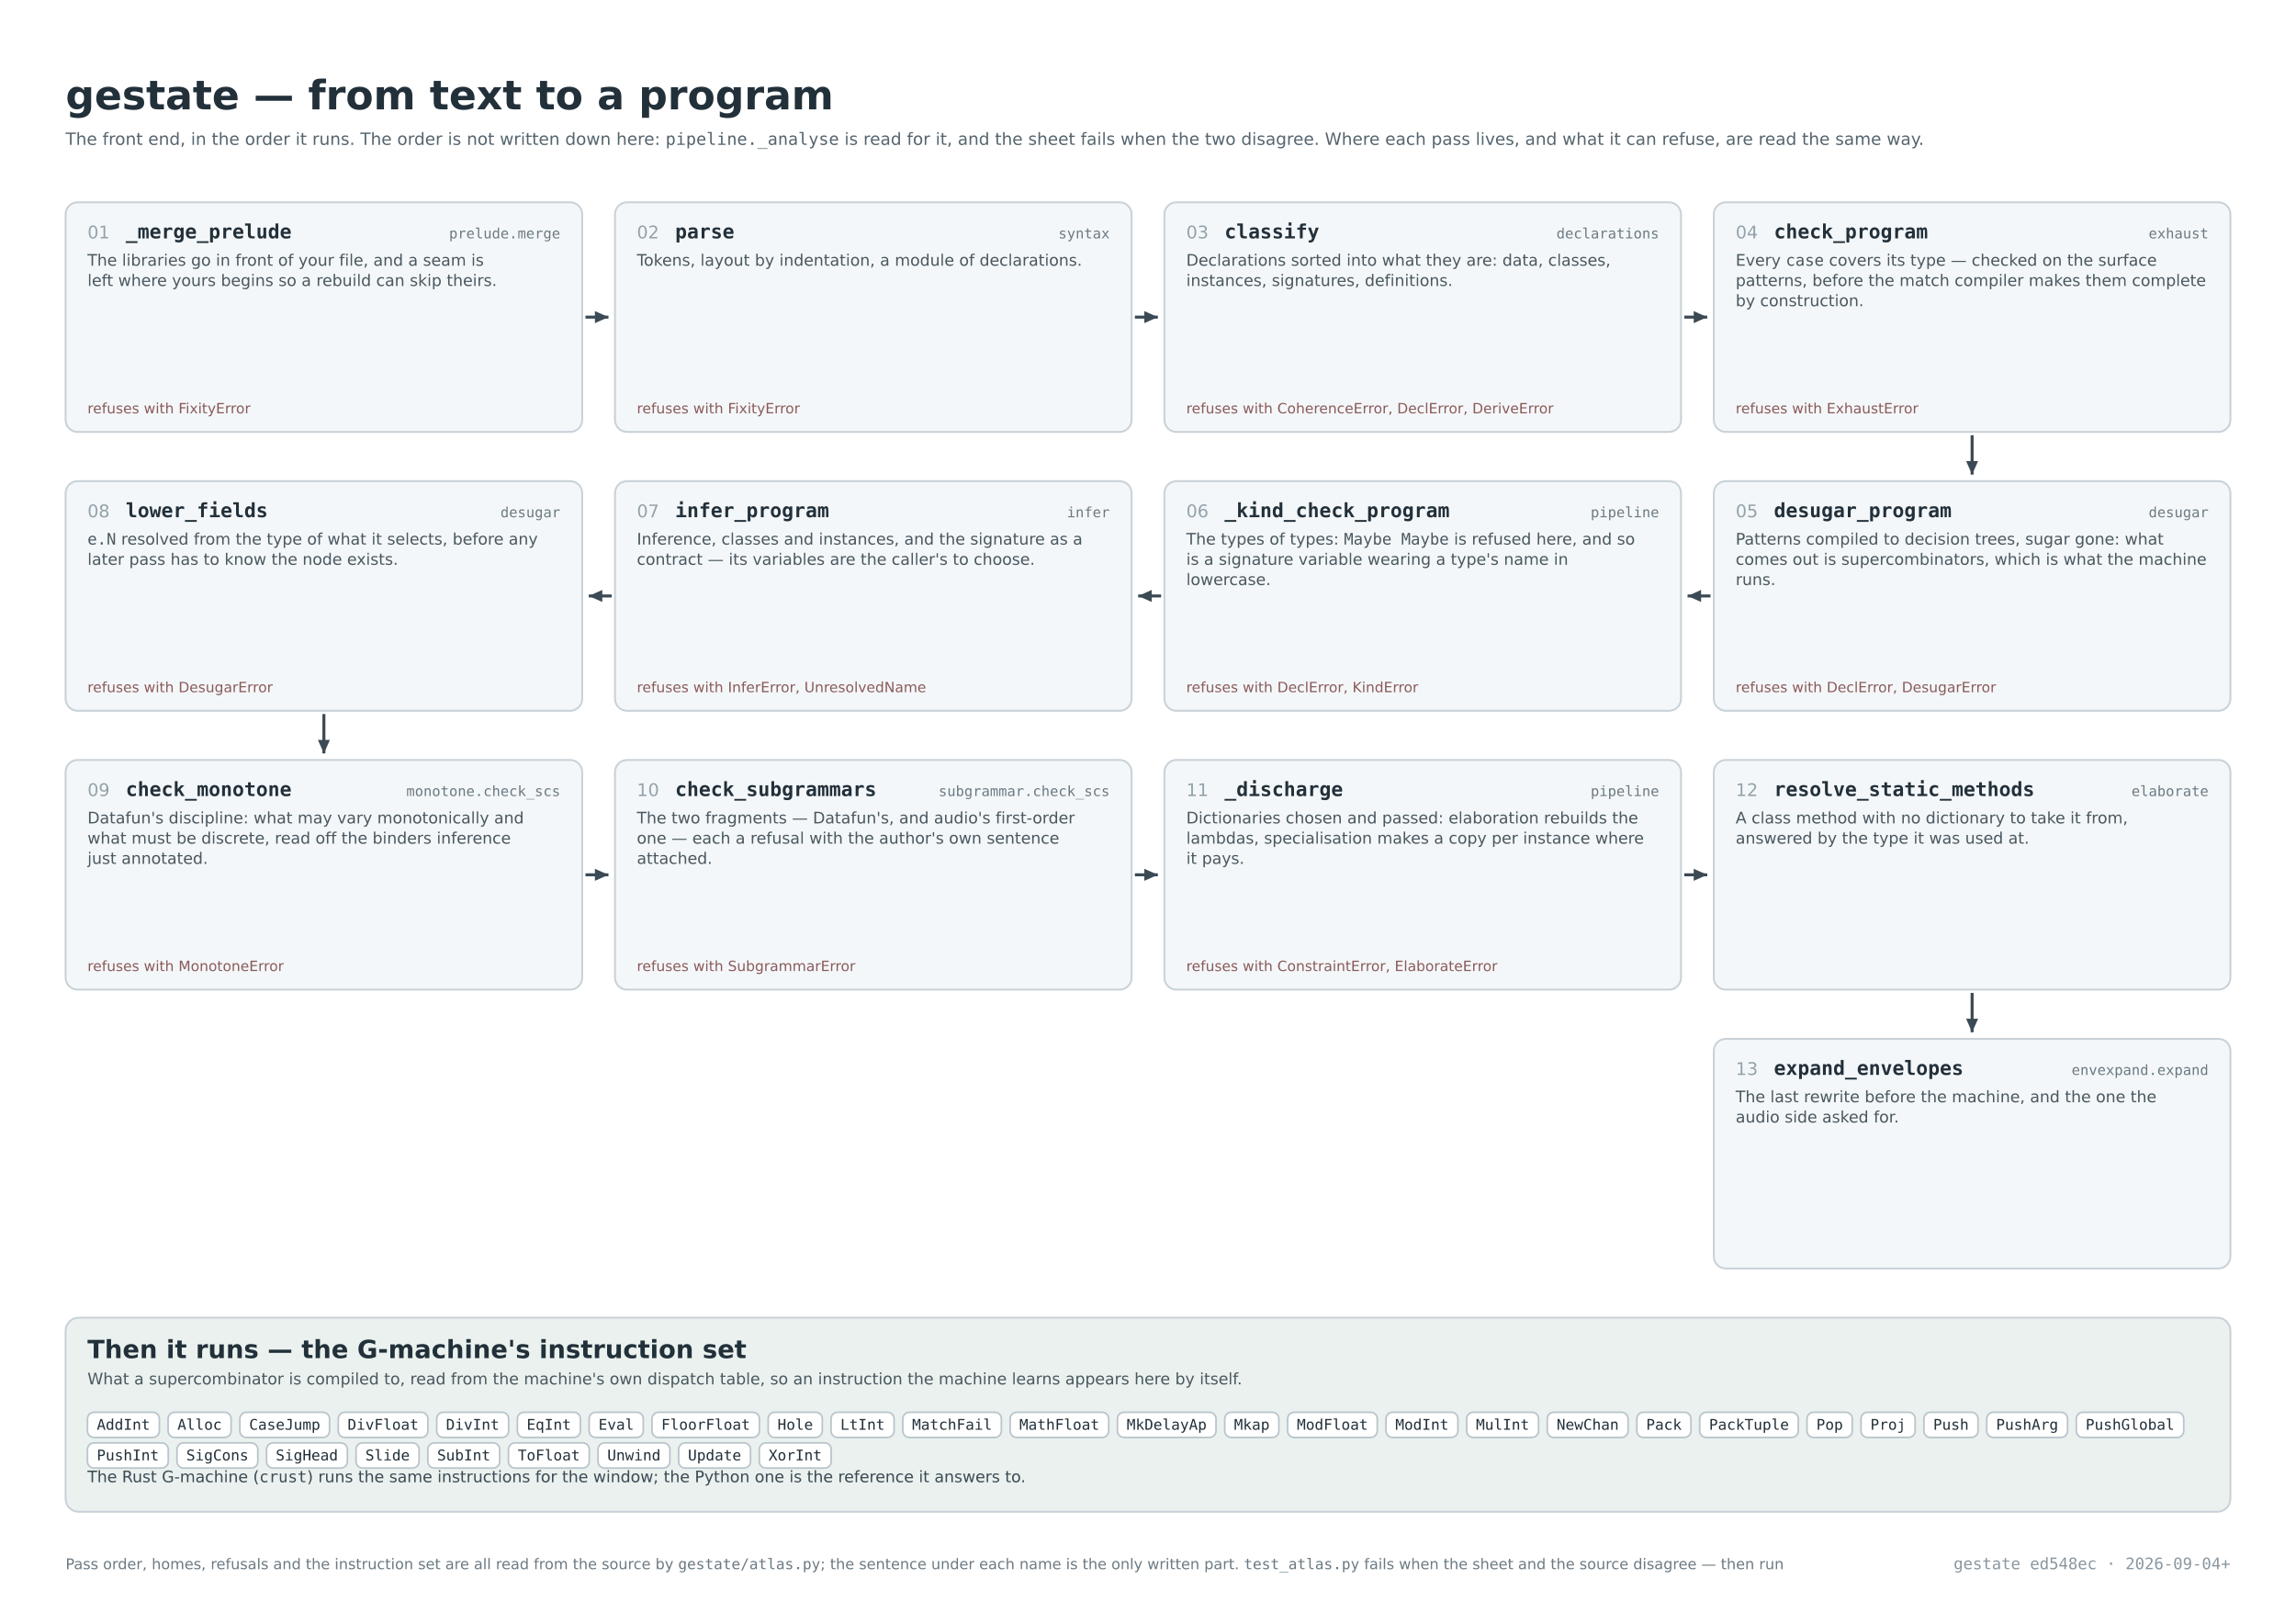
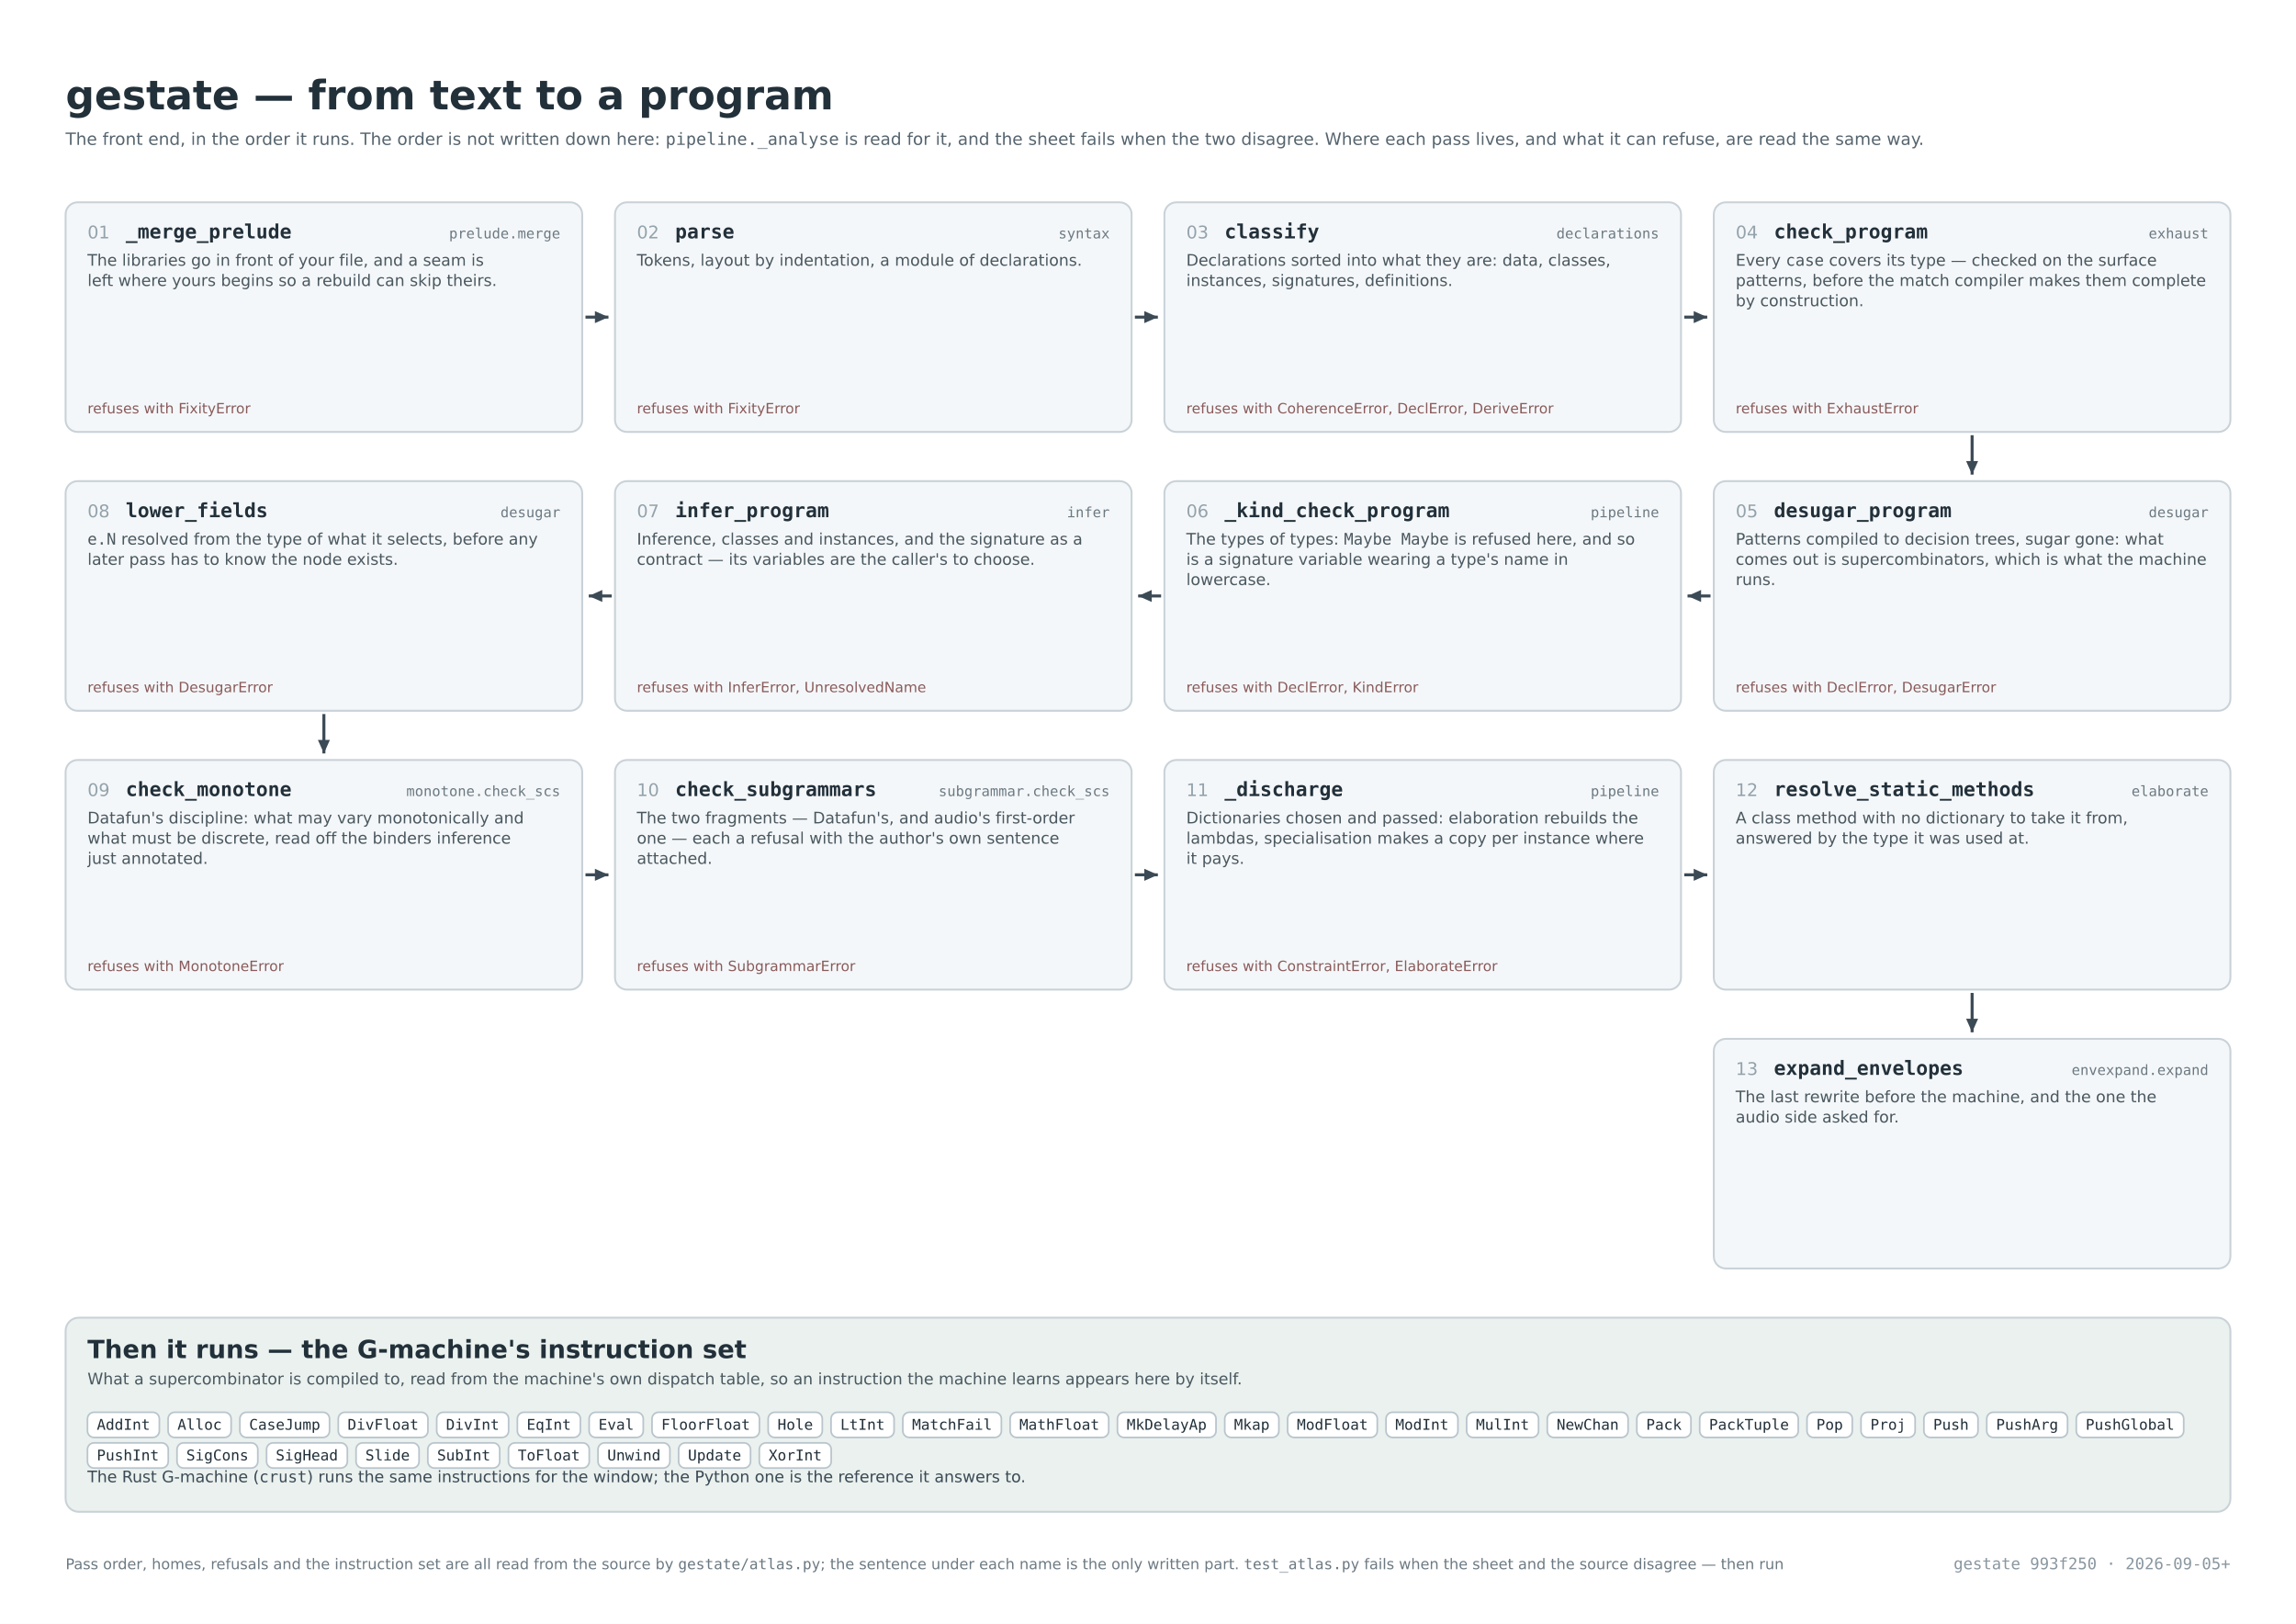
<svg xmlns="http://www.w3.org/2000/svg" width="420mm" height="297mm" viewBox="0 0 420 297">
  <defs>
    <marker id="tip" viewBox="0 0 10 10" refX="9" refY="5" markerWidth="5" markerHeight="5" orient="auto-start-reverse">
      <path d="M 0 1 L 9 5 L 0 9 z" fill="#3b4a55" />
    </marker>
  </defs>
  <style>
  text { font-family: 'DejaVu Sans', Verdana, sans-serif; fill: #22303a; }
  .mono, .chiptext { font-family: 'DejaVu Sans Mono', Consolas, monospace; }
  .title { font-size: 7.4px; font-weight: 700; }
  .subtitle { font-size: 3.1px; fill: #55646e; }
  .foot { font-size: 2.7px; fill: #6b7982; }
  .stamp { font-size: 2.9px; fill: #8a97a0; text-anchor: end; font-family: 'DejaVu Sans Mono', Consolas, monospace; }
  .lane { stroke: #c9d2d8; stroke-width: 0.35; }
  .lanetitle { font-size: 4.6px; font-weight: 700; }
  .step { font-size: 3.6px; font-weight: 700; }
  .stepnum { font-size: 3.2px; fill: #93a2ab; }
  .home { font-size: 2.6px; fill: #6b7982; text-anchor: end; }
  .refuses { font-size: 2.6px; fill: #8a5a5a; }
  .note { font-size: 2.9px; fill: #4a5860; }
  .extra { font-size: 2.9px; fill: #3b4a55; }
  .chip { fill: #ffffff; stroke: #b9c4cc; stroke-width: 0.3; }
  .chiptext { font-size: 2.7px; text-anchor: middle; }
  .edge { stroke: #3b4a55; stroke-width: 0.55; fill: none; }
  .edgetext { font-size: 2.7px; fill: #3b4a55; text-anchor: middle; }
</style>
  <rect x="0" y="0" width="420" height="297" fill="#ffffff" />
  <text class="title" x="12.00" y="20.00">gestate — from text to a program</text>
  <text class="subtitle" x="12.00" y="26.50">The front end, in the order it runs. The order is not written down here: <tspan class="mono">pipeline._analyse</tspan> is read for it, and the sheet fails when the two disagree. Where each pass lives, and what it can refuse, are read the same way.</text>
  <text class="foot" x="12.00" y="287.00">Pass order, homes, refusals and the instruction set are all read from the source by <tspan class="mono">gestate/atlas.py</tspan>; the sentence under each name is the only written part. <tspan class="mono">test_atlas.py</tspan> fails when the sheet and the source disagree — then run</text>
-   <text class="stamp" x="408.00" y="287.00">gestate ed548ec · 2026-09-04+</text>
+   <text class="stamp" x="408.00" y="287.00">gestate 993f250 · 2026-09-05+</text>
  <rect class="lane" x="12.00" y="37.00" width="94.50" height="42.00" rx="2.2" style="fill:#f4f7f9" />
  <text class="stepnum" x="16.00" y="43.60">01</text>
  <text class="step mono" x="23.00" y="43.60">_merge_prelude</text>
  <text class="home mono" x="102.50" y="43.60">prelude.merge</text>
  <text class="note" x="16.00" y="48.60">The libraries go in front of your file, and a seam is</text>
  <text class="note" x="16.00" y="52.30">left where yours begins so a rebuild can skip theirs.</text>
  <text class="refuses" x="16.00" y="75.60">refuses with FixityError</text>
  <rect class="lane" x="112.50" y="37.00" width="94.50" height="42.00" rx="2.2" style="fill:#f4f7f9" />
  <text class="stepnum" x="116.50" y="43.60">02</text>
  <text class="step mono" x="123.50" y="43.60">parse</text>
  <text class="home mono" x="203.00" y="43.60">syntax</text>
  <text class="note" x="116.50" y="48.60">Tokens, layout by indentation, a module of declarations.</text>
  <text class="refuses" x="116.50" y="75.60">refuses with FixityError</text>
  <rect class="lane" x="213.00" y="37.00" width="94.50" height="42.00" rx="2.2" style="fill:#f4f7f9" />
  <text class="stepnum" x="217.00" y="43.60">03</text>
  <text class="step mono" x="224.00" y="43.60">classify</text>
  <text class="home mono" x="303.50" y="43.60">declarations</text>
  <text class="note" x="217.00" y="48.60">Declarations sorted into what they are: data, classes,</text>
  <text class="note" x="217.00" y="52.30">instances, signatures, definitions.</text>
  <text class="refuses" x="217.00" y="75.60">refuses with CoherenceError, DeclError, DeriveError</text>
  <rect class="lane" x="313.50" y="37.00" width="94.50" height="42.00" rx="2.2" style="fill:#f4f7f9" />
  <text class="stepnum" x="317.50" y="43.60">04</text>
  <text class="step mono" x="324.50" y="43.60">check_program</text>
  <text class="home mono" x="404.00" y="43.60">exhaust</text>
  <text class="note" x="317.50" y="48.60">Every <tspan class="mono">case</tspan> covers its type — checked on the surface</text>
  <text class="note" x="317.50" y="52.30">patterns, before the match compiler makes them complete</text>
  <text class="note" x="317.50" y="56.00">by construction.</text>
  <text class="refuses" x="317.50" y="75.60">refuses with ExhaustError</text>
  <rect class="lane" x="313.50" y="88.00" width="94.50" height="42.00" rx="2.2" style="fill:#f4f7f9" />
  <text class="stepnum" x="317.50" y="94.60">05</text>
  <text class="step mono" x="324.50" y="94.60">desugar_program</text>
  <text class="home mono" x="404.00" y="94.60">desugar</text>
  <text class="note" x="317.50" y="99.60">Patterns compiled to decision trees, sugar gone: what</text>
  <text class="note" x="317.50" y="103.30">comes out is supercombinators, which is what the machine</text>
  <text class="note" x="317.50" y="107.00">runs.</text>
  <text class="refuses" x="317.50" y="126.60">refuses with DeclError, DesugarError</text>
  <rect class="lane" x="213.00" y="88.00" width="94.50" height="42.00" rx="2.2" style="fill:#f4f7f9" />
  <text class="stepnum" x="217.00" y="94.60">06</text>
  <text class="step mono" x="224.00" y="94.60">_kind_check_program</text>
  <text class="home mono" x="303.50" y="94.60">pipeline</text>
  <text class="note" x="217.00" y="99.60">The types of types: <tspan class="mono">Maybe Maybe</tspan> is refused here, and so</text>
  <text class="note" x="217.00" y="103.30">is a signature variable wearing a type's name in</text>
  <text class="note" x="217.00" y="107.00">lowercase.</text>
  <text class="refuses" x="217.00" y="126.60">refuses with DeclError, KindError</text>
  <rect class="lane" x="112.50" y="88.00" width="94.50" height="42.00" rx="2.2" style="fill:#f4f7f9" />
  <text class="stepnum" x="116.50" y="94.60">07</text>
  <text class="step mono" x="123.50" y="94.60">infer_program</text>
  <text class="home mono" x="203.00" y="94.60">infer</text>
  <text class="note" x="116.50" y="99.60">Inference, classes and instances, and the signature as a</text>
  <text class="note" x="116.50" y="103.30">contract — its variables are the caller's to choose.</text>
  <text class="refuses" x="116.50" y="126.60">refuses with InferError, UnresolvedName</text>
  <rect class="lane" x="12.00" y="88.00" width="94.50" height="42.00" rx="2.2" style="fill:#f4f7f9" />
  <text class="stepnum" x="16.00" y="94.60">08</text>
  <text class="step mono" x="23.00" y="94.60">lower_fields</text>
  <text class="home mono" x="102.50" y="94.60">desugar</text>
  <text class="note" x="16.00" y="99.60">
    <tspan class="mono">e.N</tspan> resolved from the type of what it selects, before any</text>
  <text class="note" x="16.00" y="103.30">later pass has to know the node exists.</text>
  <text class="refuses" x="16.00" y="126.60">refuses with DesugarError</text>
  <rect class="lane" x="12.00" y="139.00" width="94.50" height="42.00" rx="2.2" style="fill:#f4f7f9" />
  <text class="stepnum" x="16.00" y="145.60">09</text>
  <text class="step mono" x="23.00" y="145.60">check_monotone</text>
  <text class="home mono" x="102.50" y="145.60">monotone.check_scs</text>
  <text class="note" x="16.00" y="150.60">Datafun's discipline: what may vary monotonically and</text>
  <text class="note" x="16.00" y="154.30">what must be discrete, read off the binders inference</text>
  <text class="note" x="16.00" y="158.00">just annotated.</text>
  <text class="refuses" x="16.00" y="177.60">refuses with MonotoneError</text>
  <rect class="lane" x="112.50" y="139.00" width="94.50" height="42.00" rx="2.2" style="fill:#f4f7f9" />
  <text class="stepnum" x="116.50" y="145.60">10</text>
  <text class="step mono" x="123.50" y="145.60">check_subgrammars</text>
  <text class="home mono" x="203.00" y="145.60">subgrammar.check_scs</text>
  <text class="note" x="116.50" y="150.60">The two fragments — Datafun's, and audio's first-order</text>
  <text class="note" x="116.50" y="154.30">one — each a refusal with the author's own sentence</text>
  <text class="note" x="116.50" y="158.00">attached.</text>
  <text class="refuses" x="116.50" y="177.60">refuses with SubgrammarError</text>
  <rect class="lane" x="213.00" y="139.00" width="94.50" height="42.00" rx="2.2" style="fill:#f4f7f9" />
  <text class="stepnum" x="217.00" y="145.60">11</text>
  <text class="step mono" x="224.00" y="145.60">_discharge</text>
  <text class="home mono" x="303.50" y="145.60">pipeline</text>
  <text class="note" x="217.00" y="150.60">Dictionaries chosen and passed: elaboration rebuilds the</text>
  <text class="note" x="217.00" y="154.30">lambdas, specialisation makes a copy per instance where</text>
  <text class="note" x="217.00" y="158.00">it pays.</text>
  <text class="refuses" x="217.00" y="177.60">refuses with ConstraintError, ElaborateError</text>
  <rect class="lane" x="313.50" y="139.00" width="94.50" height="42.00" rx="2.2" style="fill:#f4f7f9" />
  <text class="stepnum" x="317.50" y="145.60">12</text>
  <text class="step mono" x="324.50" y="145.60">resolve_static_methods</text>
  <text class="home mono" x="404.00" y="145.60">elaborate</text>
  <text class="note" x="317.50" y="150.60">A class method with no dictionary to take it from,</text>
  <text class="note" x="317.50" y="154.30">answered by the type it was used at.</text>
  <rect class="lane" x="313.50" y="190.00" width="94.50" height="42.00" rx="2.2" style="fill:#f4f7f9" />
  <text class="stepnum" x="317.50" y="196.60">13</text>
  <text class="step mono" x="324.50" y="196.60">expand_envelopes</text>
  <text class="home mono" x="404.00" y="196.60">envexpand.expand</text>
  <text class="note" x="317.50" y="201.60">The last rewrite before the machine, and the one the</text>
  <text class="note" x="317.50" y="205.30">audio side asked for.</text>
  <path class="edge" d="M107.10,58.00 L111.30,58.00" marker-end="url(#tip)" />
  <path class="edge" d="M207.60,58.00 L211.80,58.00" marker-end="url(#tip)" />
  <path class="edge" d="M308.10,58.00 L312.30,58.00" marker-end="url(#tip)" />
  <path class="edge" d="M360.75,79.60 L360.75,86.80" marker-end="url(#tip)" />
  <path class="edge" d="M312.90,109.00 L308.70,109.00" marker-end="url(#tip)" />
  <path class="edge" d="M212.40,109.00 L208.20,109.00" marker-end="url(#tip)" />
  <path class="edge" d="M111.90,109.00 L107.70,109.00" marker-end="url(#tip)" />
  <path class="edge" d="M59.25,130.60 L59.25,137.80" marker-end="url(#tip)" />
  <path class="edge" d="M107.10,160.00 L111.30,160.00" marker-end="url(#tip)" />
  <path class="edge" d="M207.60,160.00 L211.80,160.00" marker-end="url(#tip)" />
  <path class="edge" d="M308.10,160.00 L312.30,160.00" marker-end="url(#tip)" />
  <path class="edge" d="M360.75,181.60 L360.75,188.80" marker-end="url(#tip)" />
  <rect class="lane" x="12.00" y="241.00" width="396.00" height="35.50" rx="2.4" style="fill:#eaf1ee" />
  <text class="lanetitle" x="16.00" y="248.40">Then it runs — the G-machine's instruction set</text>
  <text class="note" x="16.00" y="253.20">What a supercombinator is compiled to, read from the machine's own dispatch table, so an instruction the machine learns appears here by itself.</text>
  <rect class="chip" x="16.00" y="258.30" width="13.15" height="4.6" rx="1.2" />
  <text class="chiptext" x="22.58" y="261.50">AddInt</text>
  <rect class="chip" x="30.75" y="258.30" width="11.53" height="4.6" rx="1.2" />
  <text class="chiptext" x="36.52" y="261.50">Alloc</text>
  <rect class="chip" x="43.88" y="258.30" width="16.40" height="4.6" rx="1.2" />
  <text class="chiptext" x="52.08" y="261.50">CaseJump</text>
  <rect class="chip" x="61.88" y="258.30" width="16.40" height="4.6" rx="1.2" />
  <text class="chiptext" x="70.08" y="261.50">DivFloat</text>
  <rect class="chip" x="79.89" y="258.30" width="13.15" height="4.6" rx="1.2" />
  <text class="chiptext" x="86.46" y="261.50">DivInt</text>
  <rect class="chip" x="94.64" y="258.30" width="11.53" height="4.6" rx="1.2" />
  <text class="chiptext" x="100.40" y="261.50">EqInt</text>
  <rect class="chip" x="107.77" y="258.30" width="9.90" height="4.6" rx="1.2" />
  <text class="chiptext" x="112.72" y="261.50">Eval</text>
  <rect class="chip" x="119.27" y="258.30" width="19.65" height="4.6" rx="1.2" />
  <text class="chiptext" x="129.09" y="261.50">FloorFloat</text>
  <rect class="chip" x="140.52" y="258.30" width="9.90" height="4.6" rx="1.2" />
  <text class="chiptext" x="145.47" y="261.50">Hole</text>
  <rect class="chip" x="152.02" y="258.30" width="11.53" height="4.6" rx="1.2" />
  <text class="chiptext" x="157.79" y="261.50">LtInt</text>
  <rect class="chip" x="165.15" y="258.30" width="18.03" height="4.6" rx="1.2" />
  <text class="chiptext" x="174.16" y="261.50">MatchFail</text>
  <rect class="chip" x="184.78" y="258.30" width="18.03" height="4.6" rx="1.2" />
  <text class="chiptext" x="193.79" y="261.50">MathFloat</text>
  <rect class="chip" x="204.41" y="258.30" width="18.03" height="4.6" rx="1.2" />
  <text class="chiptext" x="213.42" y="261.50">MkDelayAp</text>
  <rect class="chip" x="224.04" y="258.30" width="9.90" height="4.6" rx="1.2" />
  <text class="chiptext" x="228.99" y="261.50">Mkap</text>
  <rect class="chip" x="235.54" y="258.30" width="16.40" height="4.6" rx="1.2" />
  <text class="chiptext" x="243.74" y="261.50">ModFloat</text>
  <rect class="chip" x="253.54" y="258.30" width="13.15" height="4.6" rx="1.2" />
  <text class="chiptext" x="260.12" y="261.50">ModInt</text>
  <rect class="chip" x="268.29" y="258.30" width="13.15" height="4.6" rx="1.2" />
  <text class="chiptext" x="274.87" y="261.50">MulInt</text>
  <rect class="chip" x="283.04" y="258.30" width="14.78" height="4.6" rx="1.2" />
  <text class="chiptext" x="290.43" y="261.50">NewChan</text>
  <rect class="chip" x="299.42" y="258.30" width="9.90" height="4.6" rx="1.2" />
  <text class="chiptext" x="304.37" y="261.50">Pack</text>
  <rect class="chip" x="310.92" y="258.30" width="18.03" height="4.6" rx="1.2" />
  <text class="chiptext" x="319.94" y="261.50">PackTuple</text>
  <rect class="chip" x="330.55" y="258.30" width="8.28" height="4.6" rx="1.2" />
  <text class="chiptext" x="334.69" y="261.50">Pop</text>
  <rect class="chip" x="340.43" y="258.30" width="9.90" height="4.6" rx="1.2" />
  <text class="chiptext" x="345.38" y="261.50">Proj</text>
  <rect class="chip" x="351.93" y="258.30" width="9.90" height="4.6" rx="1.2" />
  <text class="chiptext" x="356.88" y="261.50">Push</text>
  <rect class="chip" x="363.43" y="258.30" width="14.78" height="4.6" rx="1.2" />
  <text class="chiptext" x="370.82" y="261.50">PushArg</text>
  <rect class="chip" x="379.81" y="258.30" width="19.65" height="4.6" rx="1.2" />
  <text class="chiptext" x="389.64" y="261.50">PushGlobal</text>
  <rect class="chip" x="16.00" y="263.90" width="14.78" height="4.6" rx="1.2" />
  <text class="chiptext" x="23.39" y="267.10">PushInt</text>
  <rect class="chip" x="32.38" y="263.90" width="14.78" height="4.6" rx="1.2" />
  <text class="chiptext" x="39.77" y="267.10">SigCons</text>
  <rect class="chip" x="48.76" y="263.90" width="14.78" height="4.6" rx="1.2" />
  <text class="chiptext" x="56.14" y="267.10">SigHead</text>
  <rect class="chip" x="65.13" y="263.90" width="11.53" height="4.6" rx="1.2" />
  <text class="chiptext" x="70.90" y="267.10">Slide</text>
  <rect class="chip" x="78.26" y="263.90" width="13.15" height="4.6" rx="1.2" />
  <text class="chiptext" x="84.84" y="267.10">SubInt</text>
  <rect class="chip" x="93.01" y="263.90" width="14.78" height="4.6" rx="1.2" />
  <text class="chiptext" x="100.40" y="267.10">ToFloat</text>
  <rect class="chip" x="109.39" y="263.90" width="13.15" height="4.6" rx="1.2" />
  <text class="chiptext" x="115.97" y="267.10">Unwind</text>
  <rect class="chip" x="124.14" y="263.90" width="13.15" height="4.6" rx="1.2" />
  <text class="chiptext" x="130.72" y="267.10">Update</text>
  <rect class="chip" x="138.90" y="263.90" width="13.15" height="4.6" rx="1.2" />
  <text class="chiptext" x="145.47" y="267.10">XorInt</text>
  <text class="extra" x="16.00" y="271.10">The Rust G-machine (<tspan class="mono">crust</tspan>) runs the same instructions for the window; the Python one is the reference it answers to.</text>
</svg>
